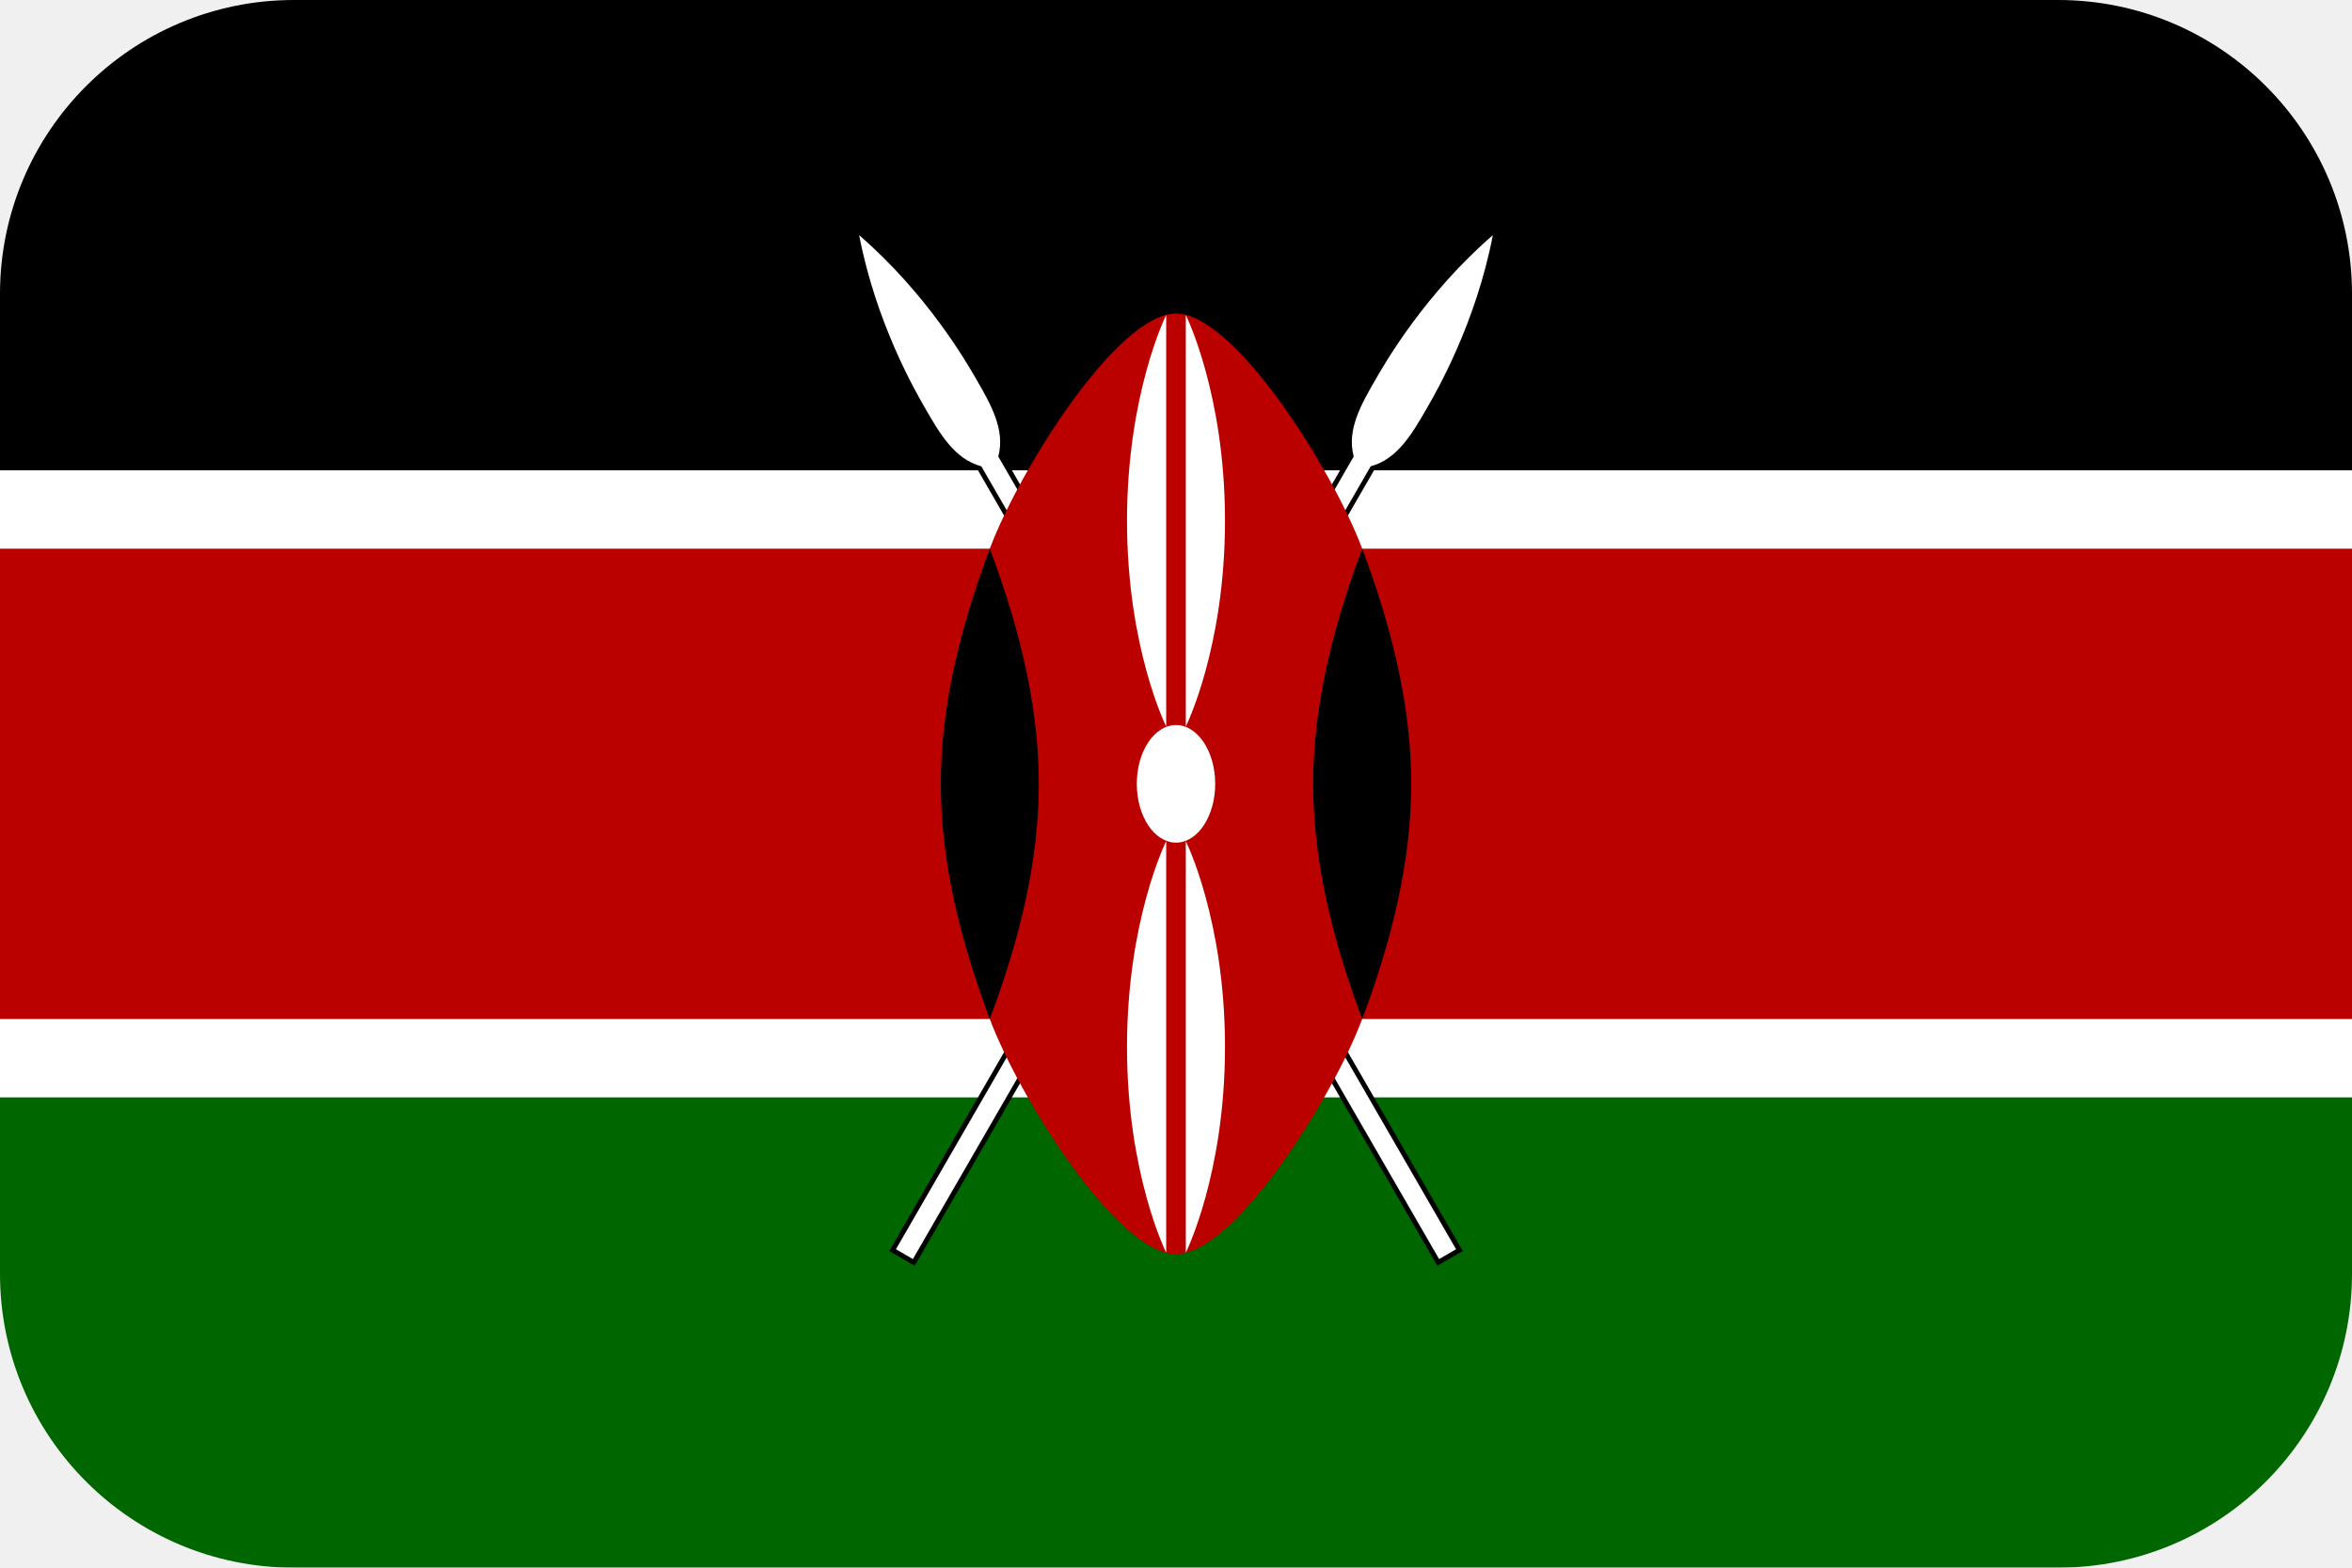
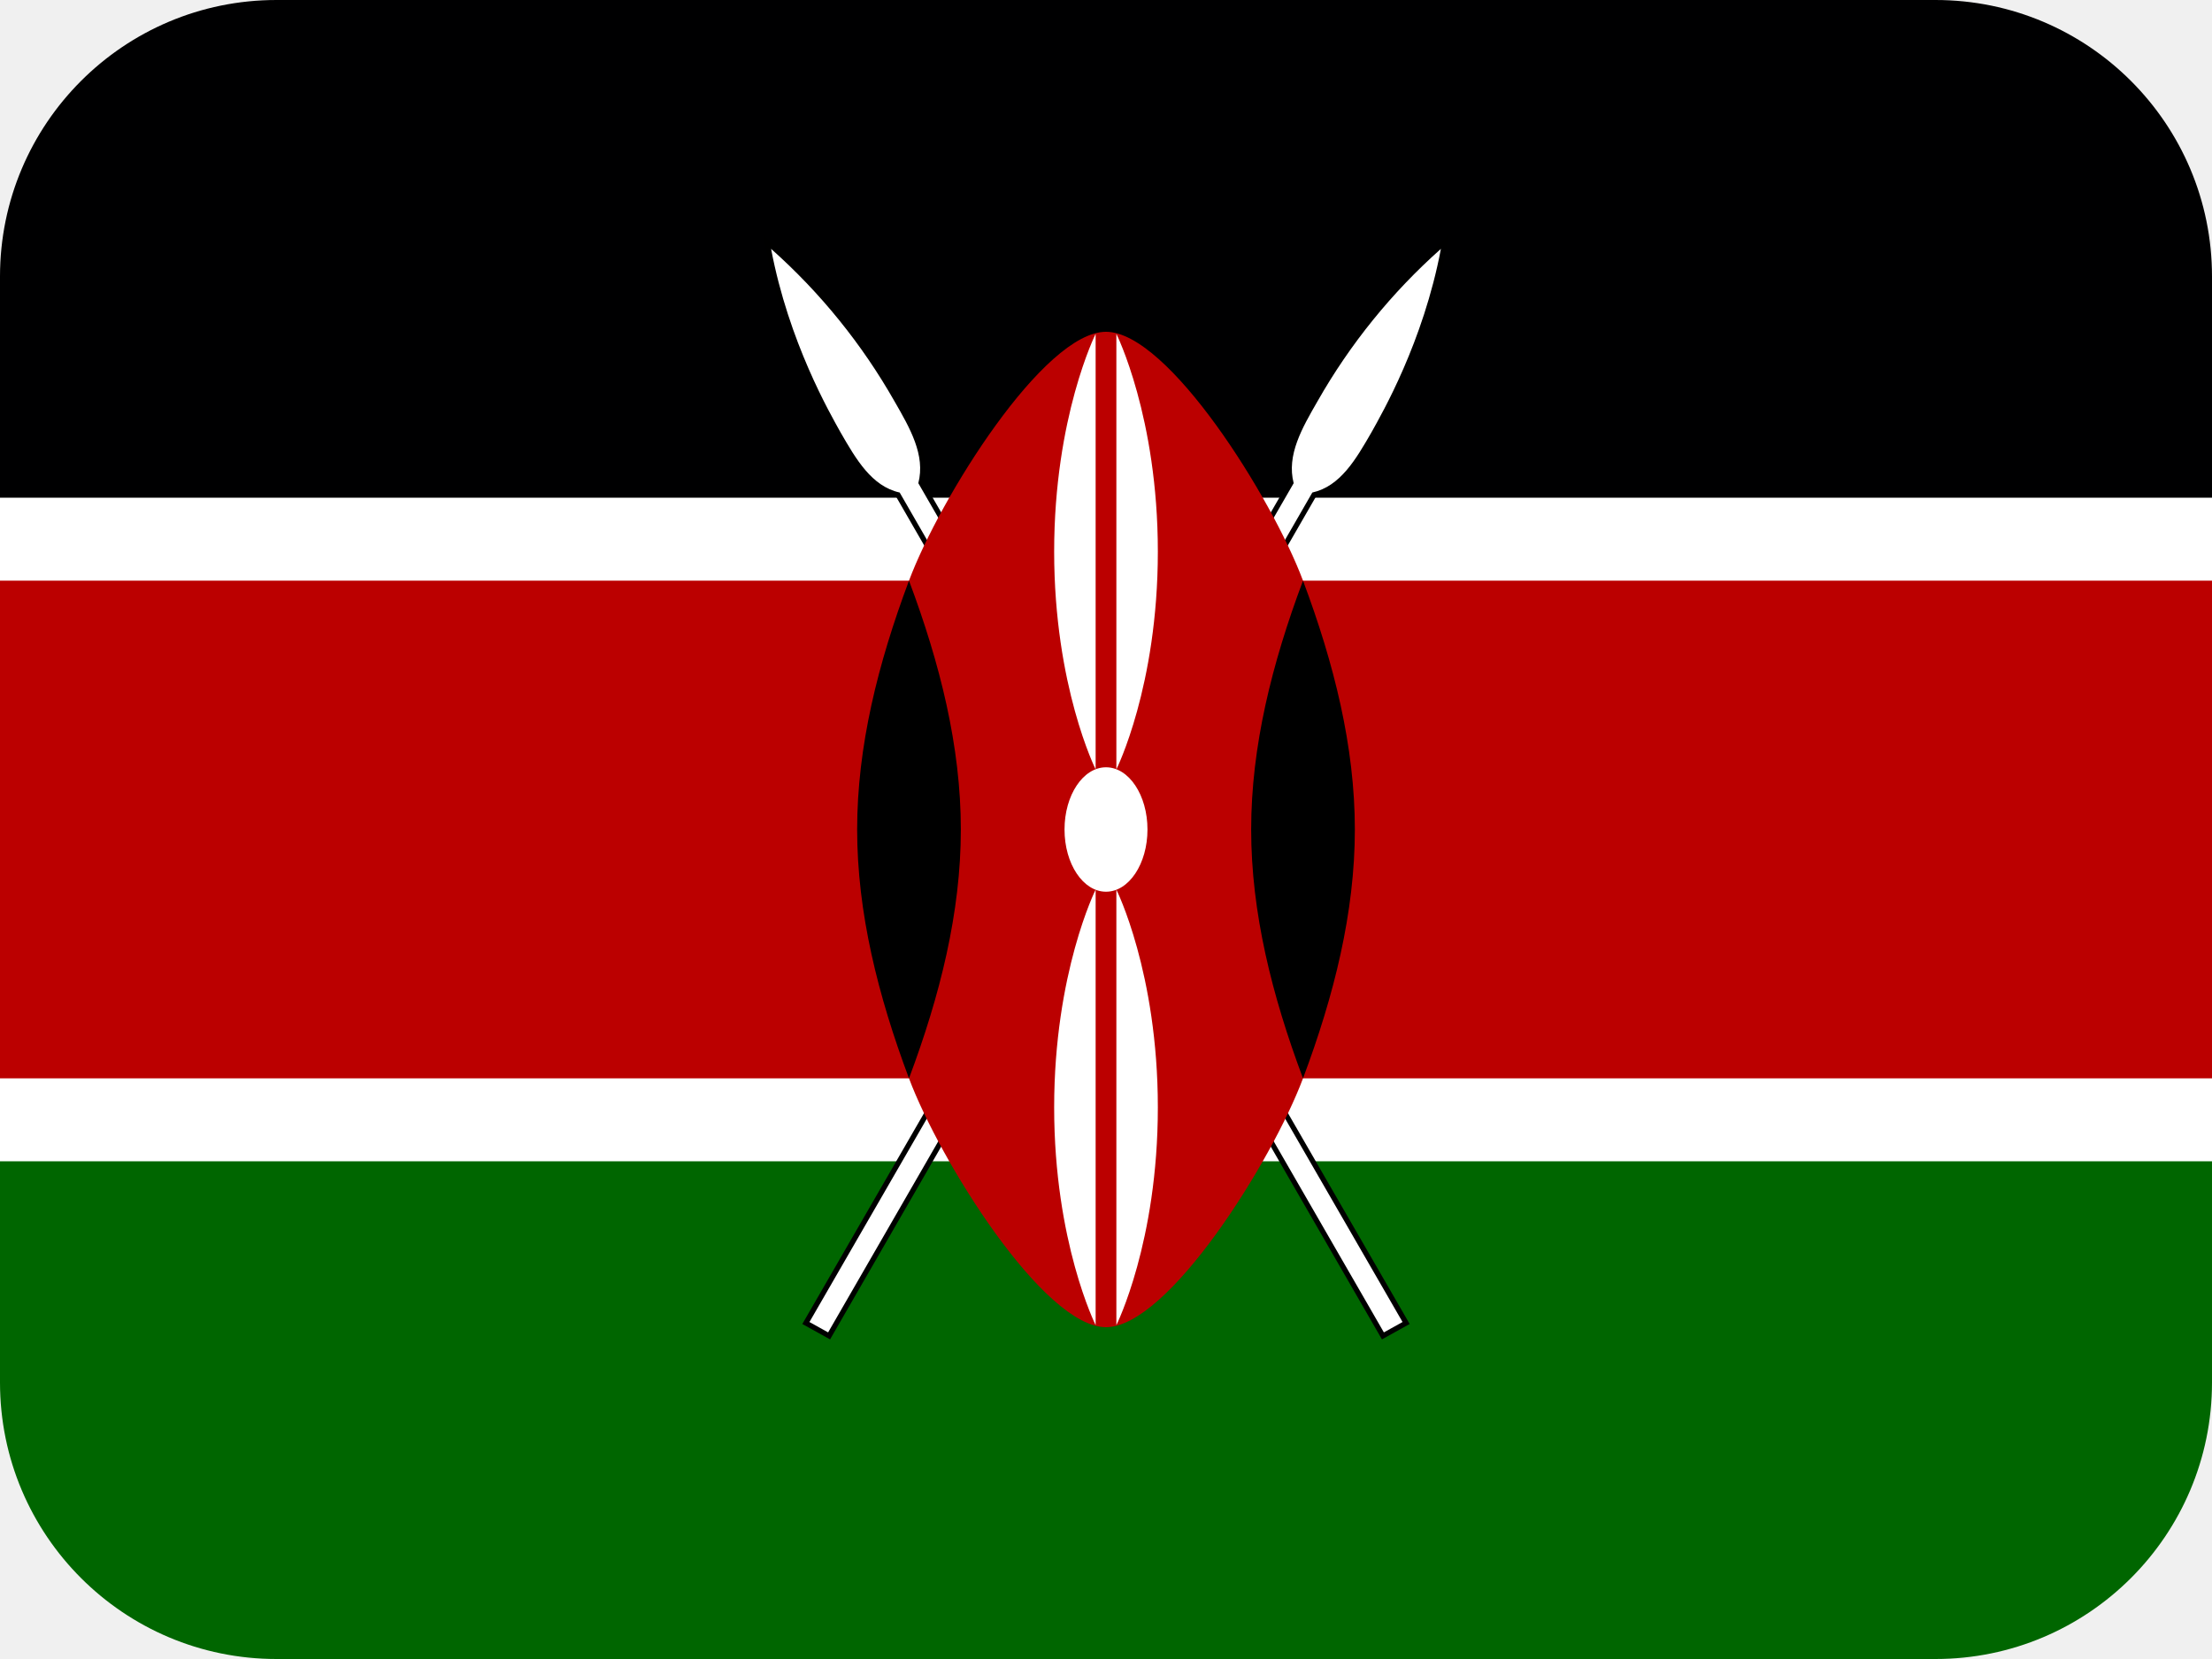
- <svg xmlns="http://www.w3.org/2000/svg" xmlns:xlink="http://www.w3.org/1999/xlink" viewBox="-120 -80 240 160">
+ <svg xmlns="http://www.w3.org/2000/svg" xmlns:xlink="http://www.w3.org/1999/xlink" id="flag-icons-ke" viewBox="0 0 640 480">
  <defs>
-     <mask id="fa-flag-rounded-ke" maskUnits="userSpaceOnUse" x="-120.0" y="-80.0" width="240.0" height="160.0">
-       <rect x="-120.0" y="-80.0" width="240.0" height="160.0" rx="30.0" ry="30.0" fill="#fff" />
+     <mask id="fa-flag-rounded-ke" maskUnits="userSpaceOnUse" x="0" y="0" width="640" height="480">
+       <rect x="0" y="0" width="640" height="480" rx="80" ry="80" fill="#fff" />
    </mask>
  </defs>
  <g mask="url(#fa-flag-rounded-ke)">
    <defs>
-       <path id="spearshape" d="M -1,55.426 h 2 V -38 C 3,-40 3,-43 3,-46 C 3,-48 3,-56 0,-64.663 C -3,-56 -3,-48 -3,-46 C -3,-43 -3,-40 -1,-38 z" stroke-miterlimit="10" transform="rotate(30)" />
+       <path id="ke-a" stroke-miterlimit="10" d="m-28.6 47.5 1.8 1 46.7-81c2.7-.6 4.2-3.2 5.7-5.8 1-1.8 5-8.7 6.7-17.7a58 58 0 0 0-11.9 14.7c-1.5 2.6-3 5.2-2.3 7.9z" />
    </defs>
-     <rect x="-120" y="-80" width="240" height="160" fill="#fff" />
-     <rect x="-120" y="-80" width="240" height="48" />
-     <rect x="-120" y="32" width="240" height="48" fill="#060" />
-     <g id="spear">
-       <use xlink:href="#spearshape" stroke="#000" />
-       <use xlink:href="#spearshape" fill="#fff" />
+     <path fill="#fff" d="M0 0h640v480H0z" />
+     <path fill="#000001" d="M0 0h640v144H0z" />
+     <path fill="#060" d="M0 336h640v144H0z" />
+     <g id="ke-b" transform="matrix(3 0 0 3 320 240)">
+       <use xlink:href="#ke-a" width="100%" height="100%" stroke="#000" />
+       <use xlink:href="#ke-a" width="100%" height="100%" fill="#fff" />
    </g>
-     <use xlink:href="#spear" transform="scale(-1,1)" />
-     <path fill="#b00" d="M -120,-24 V 24 H -19 c 3,8 13,24 19,24 s 16,-16 19,-24 H 120 V -24 H 19 c -3,-8 -13,-24 -19,-24 s -16,16 -19,24 z" />
-     <path id="deco_r" d="M 19,24 c 3,-8 5,-16 5,-24 s -2,-16 -5,-24 c -3,8 -5,16 -5,24 s 2,16 5,24" />
-     <use xlink:href="#deco_r" transform="scale(-1,1)" />
-     <g fill="#fff">
+     <use xlink:href="#ke-b" width="100%" height="100%" transform="matrix(-1 0 0 1 640 0)" />
+     <path fill="#b00" d="M640.5 168H377c-9-24-39-72-57-72s-48 48-57 72H-.2v144H263c9 24 39 72 57 72s48-48 57-72h263.5z" />
+     <path id="ke-c" d="M377 312c9-24 15-48 15-72s-6-48-15-72c-9 24-15 48-15 72s6 48 15 72" />
+     <use xlink:href="#ke-c" width="100%" height="100%" transform="matrix(-1 0 0 1 640 0)" />
+     <g fill="#fff" transform="matrix(3 0 0 3 320 240)">
      <ellipse rx="4" ry="6" />
-       <path id="deco_br" d="M 1,5.85 c 0,0 4,8 4,21 s -4,21 -4,21 z" />
-       <use xlink:href="#deco_br" transform="scale(-1)" />
-       <use xlink:href="#deco_br" transform="scale(-1,1)" />
-       <use xlink:href="#deco_br" transform="scale(1,-1)" />
+       <path id="ke-d" d="M1 5.8s4 8 4 21-4 21-4 21z" />
+       <use xlink:href="#ke-d" width="100%" height="100%" transform="scale(-1)" />
+       <use xlink:href="#ke-d" width="100%" height="100%" transform="scale(-1 1)" />
+       <use xlink:href="#ke-d" width="100%" height="100%" transform="scale(1 -1)" />
    </g>
  </g>
</svg>
